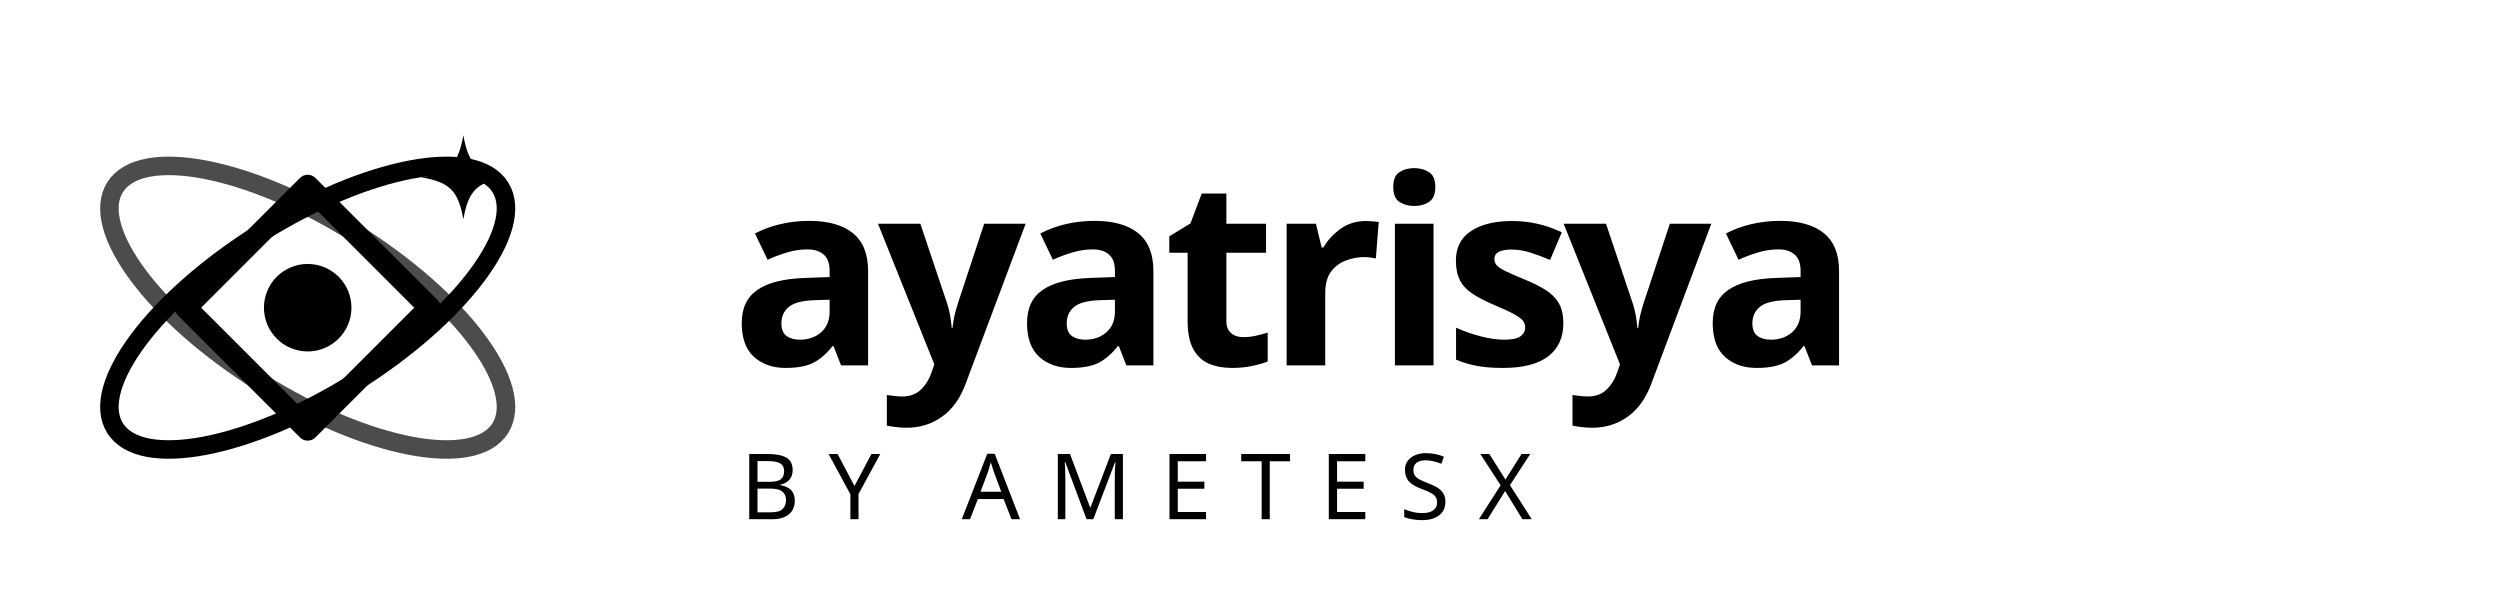
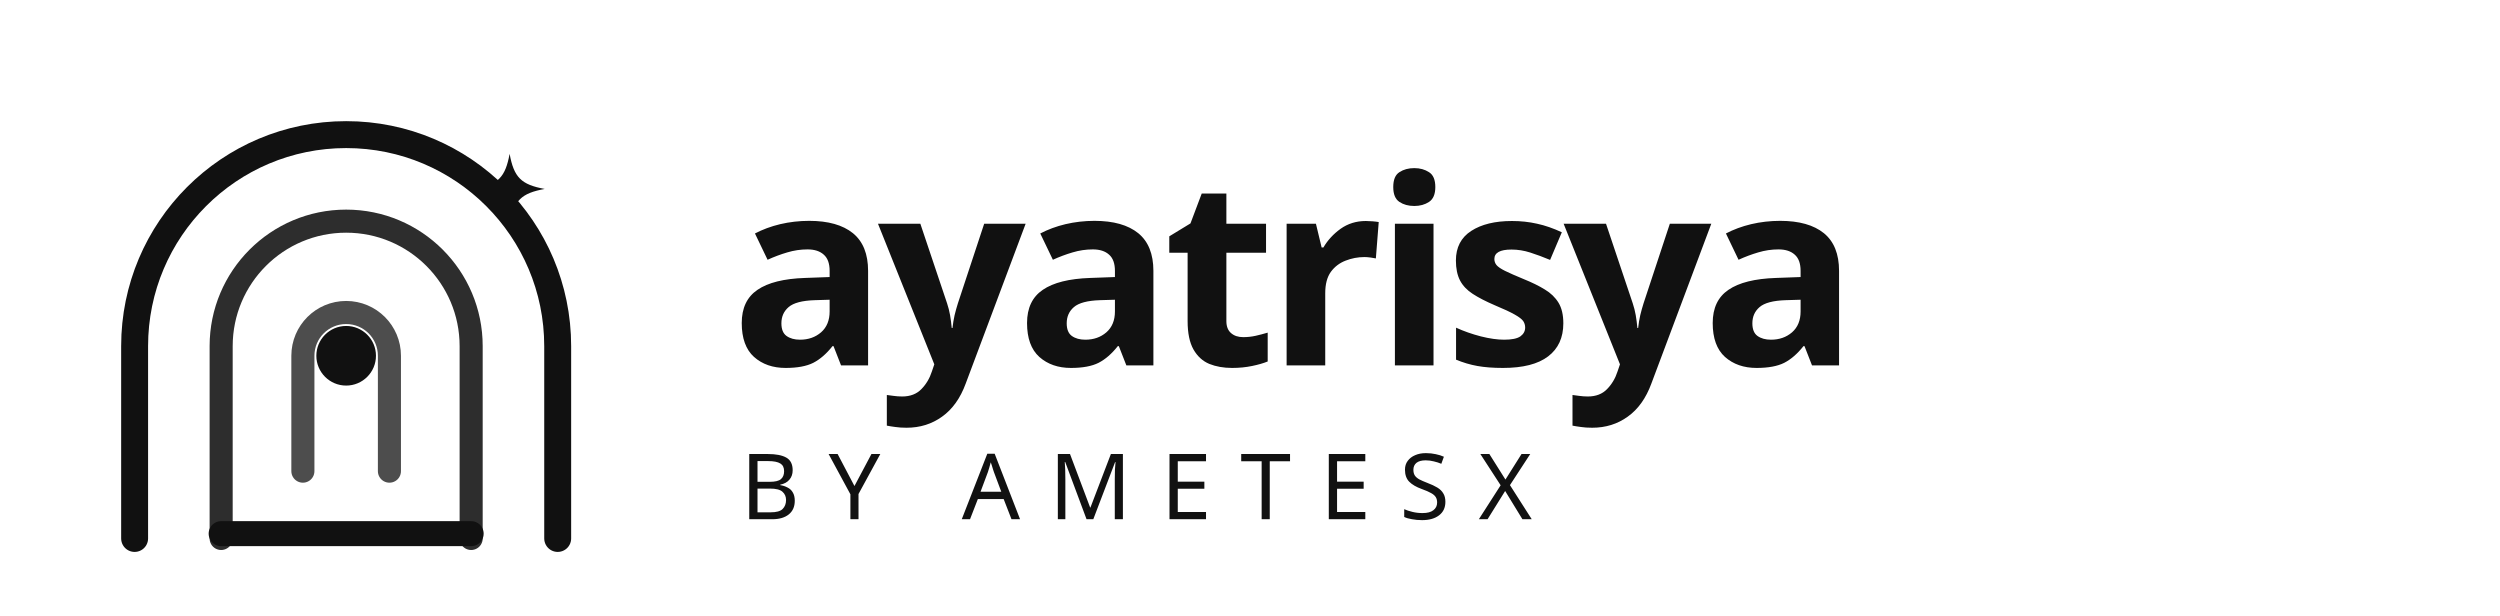
- <svg xmlns="http://www.w3.org/2000/svg" viewBox="0 0 260 64" fill="none">
-   <g>
-     <svg x="4" y="4" width="56" height="56" viewBox="0 0 64 64">
-       <defs>
-         <linearGradient id="gwm" x1="8" y1="8" x2="56" y2="56" gradientUnits="userSpaceOnUse">
-           <stop offset="0" stop-color="currentColor" />
-           <stop offset="1" stop-color="currentColor" />
-         </linearGradient>
-       </defs>
-       <g fill="none" stroke="url(#gwm)" stroke-width="2.2" stroke-linecap="round">
-         <ellipse cx="32" cy="32" rx="27" ry="10.5" transform="rotate(-32 32 32)" />
-         <ellipse cx="32" cy="32" rx="27" ry="10.5" transform="rotate(32 32 32)" opacity=".7" />
-         <path d="M32 17.5 46.5 32 32 46.5 17.5 32Z" stroke-width="2.6" stroke-linejoin="round" />
-       </g>
-       <circle cx="32" cy="32" r="5.2" fill="currentColor" />
-       <path d="M50.5 11.5c.6 3.4 1.6 4.4 5 5-3.4.6-4.4 1.6-5 5-.6-3.4-1.6-4.4-5-5 3.4-.6 4.4-1.6 5-5Z" fill="currentColor" />
-     </svg>
+ <svg xmlns="http://www.w3.org/2000/svg" viewBox="0 0 260 64" fill="none" color="#111">
+   <g transform="translate(4 4)" stroke="currentColor" stroke-linecap="round">
+     <path d="M10 52V32C10 19.85 19.85 10 32 10s22 9.85 22 22v20" stroke-width="2.8" />
+     <path d="M19 52V32c0-7.18 5.82-13 13-13s13 5.82 13 13v20" stroke-width="2.4" opacity=".88" />
+     <path d="M27.5 45v-12a4.5 4.5 0 0 1 9 0v12" stroke-width="2.4" opacity=".75" />
+     <path d="M19 51.5h26" stroke-width="2.6" />
+     <circle cx="32" cy="33" r="3.1" fill="currentColor" stroke="none" />
+     <path d="M49 12c.45 2.45 1.2 3.2 3.65 3.65-2.45.45-3.2 1.2-3.65 3.65-.45-2.45-1.2-3.2-3.65-3.65C47.8 15.2 48.55 14.45 49 12Z" fill="currentColor" stroke="none" />
  </g>
  <text x="76" y="38" font-family="Manrope, DM Sans, sans-serif" font-weight="800" font-size="27" letter-spacing="-1" fill="currentColor">ayatrisya</text>
  <text x="77" y="54" font-family="DM Sans, sans-serif" font-weight="500" font-size="9.5" letter-spacing="3" fill="currentColor">BY AMETESX</text>
</svg>
